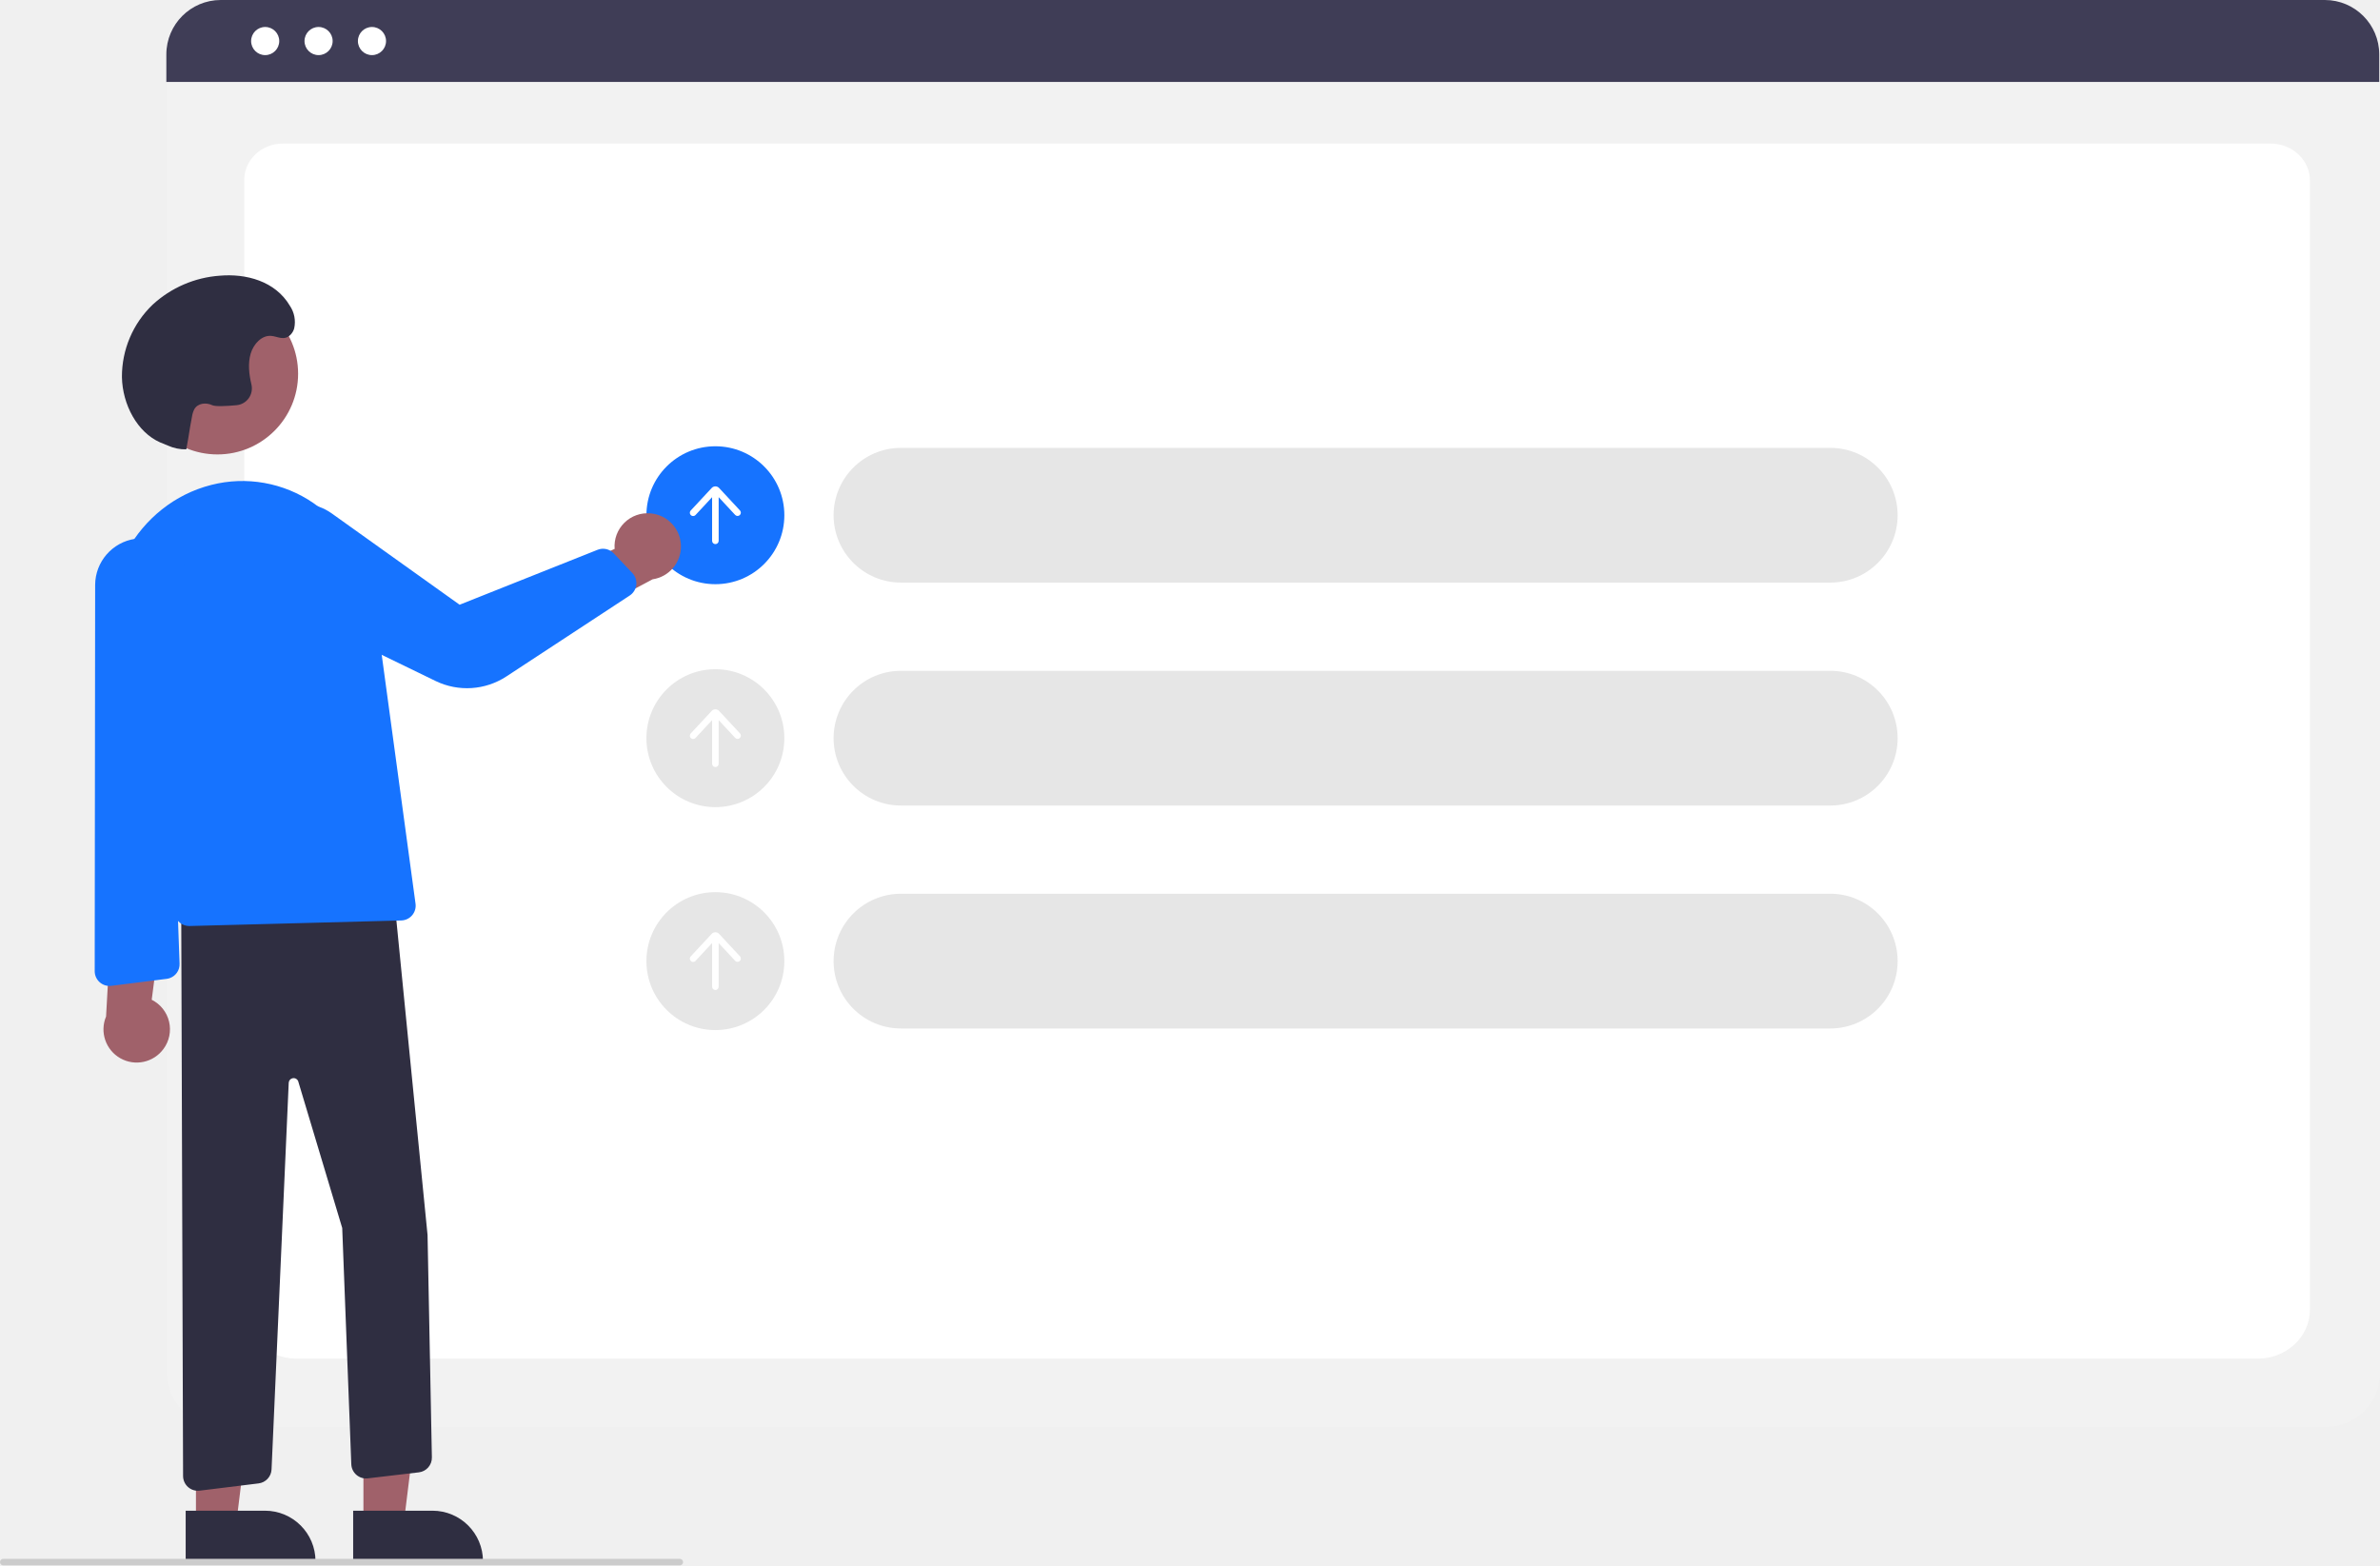
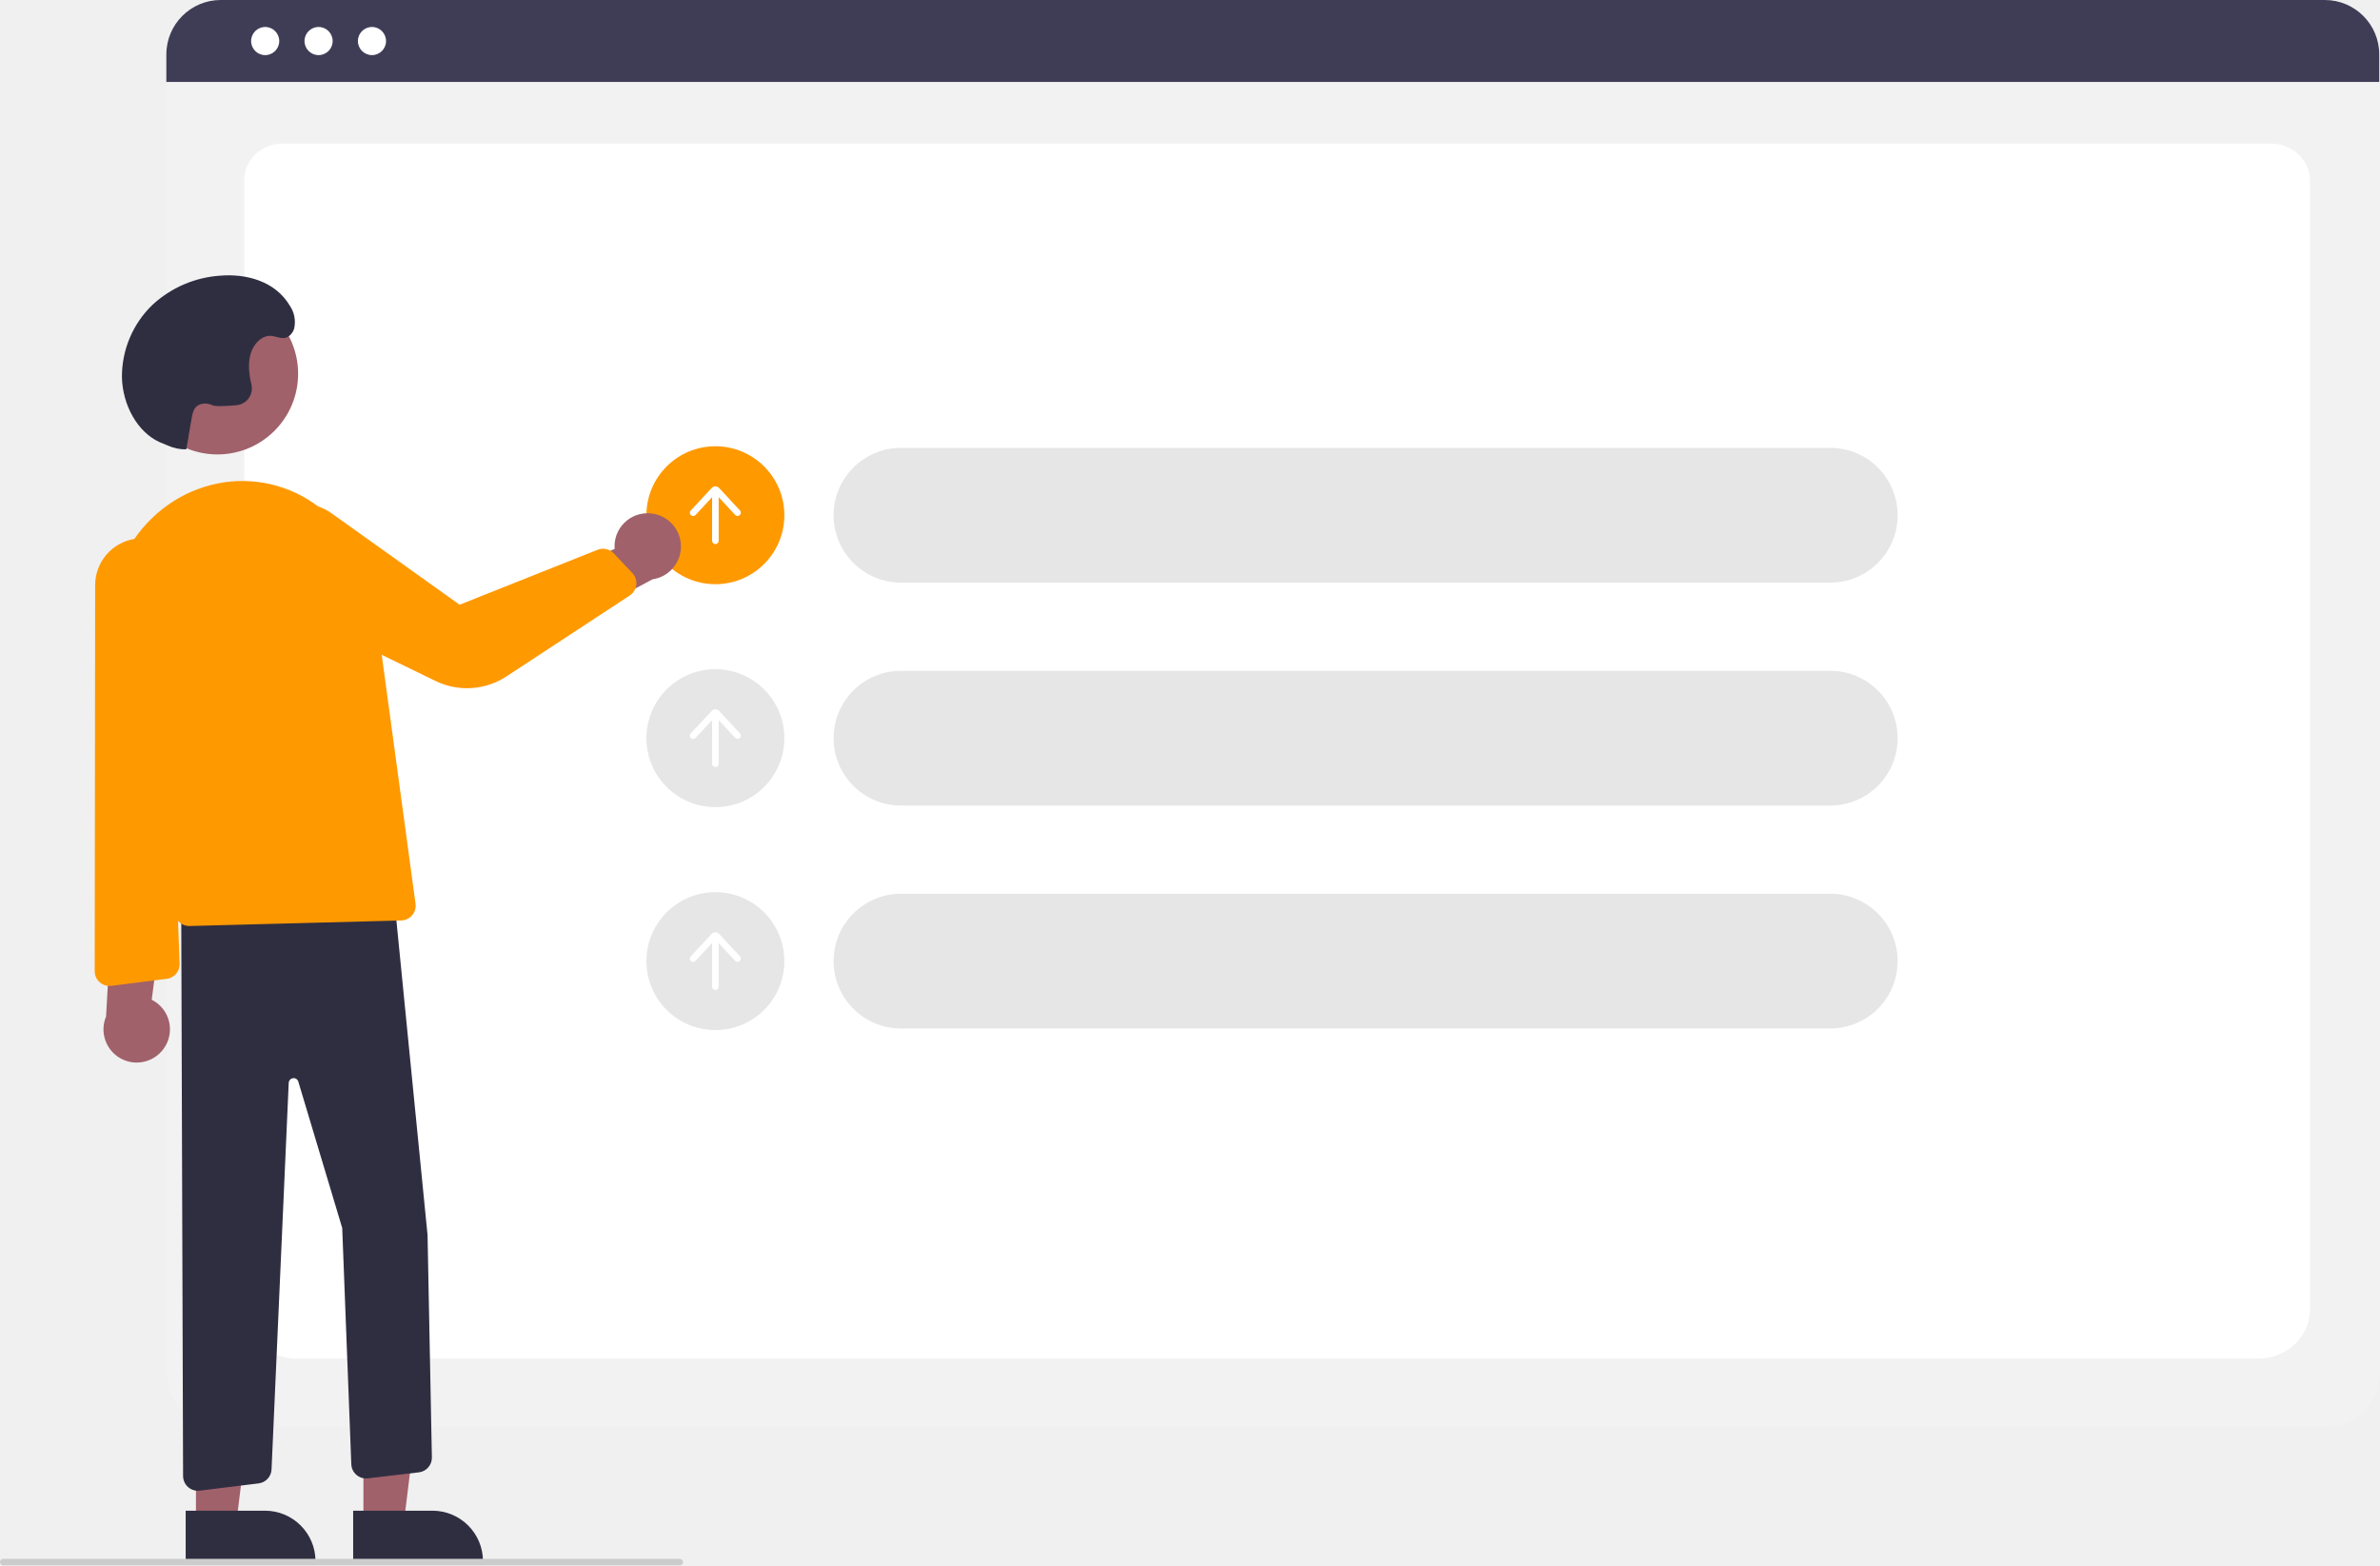
<svg xmlns="http://www.w3.org/2000/svg" id="be4c2388-7845-4faa-a392-000b3bb95634" data-name="Layer 1" width="724.724" height="476.685" viewBox="0 0 724.724 476.685">
  <path d="M945.862,646.206H305.023a16.519,16.519,0,0,1-16.5-16.5V234.552a12.102,12.102,0,0,1,12.088-12.088H950.065a12.311,12.311,0,0,1,12.297,12.297V629.706A16.519,16.519,0,0,1,945.862,646.206Z" transform="translate(-237.6381 -211.6577)" fill="#f2f2f2" />
  <path d="M925.142,625.373H327.897c-8.755,0-15.878-6.67-15.878-14.868v-344.105c0-6.08,5.278-11.027,11.766-11.027H929.059c6.595,0,11.961,5.028,11.961,11.209V610.505C941.02,618.703,933.897,625.373,925.142,625.373Z" transform="translate(-237.6381 -211.6577)" fill="#fff" />
  <path d="M962.132,236.608H288.292v-8.4a16.574,16.574,0,0,1,16.56-16.55H945.572a16.574,16.574,0,0,1,16.56,16.55Z" transform="translate(-237.6381 -211.6577)" fill="#3f3d56" />
  <circle cx="80.749" cy="12.5" r="4.283" fill="#fff" />
  <circle cx="97.008" cy="12.5" r="4.283" fill="#fff" />
  <circle cx="113.267" cy="12.5" r="4.283" fill="#fff" />
  <rect x="253.839" y="136.382" width="324" height="41.028" rx="20.514" fill="#e6e6e6" />
  <rect x="253.839" y="204.27" width="324" height="41.028" rx="20.514" fill="#e6e6e6" />
  <rect x="253.839" y="272.159" width="324" height="41.028" rx="20.514" fill="#e6e6e6" />
  <circle cx="217.839" cy="224.784" r="21" fill="#e6e6e6" />
  <path d="M462.975,434.996l-6.376-6.858a1.53,1.53,0,0,0-2.242-0l-6.377,6.858a1.001,1.001,0,1,0,1.466,1.363l5.031-5.412v13.288a1,1,0,0,0,2,0V430.942l5.033,5.416a1.001,1.001,0,0,0,1.466-1.363Z" transform="translate(-237.6381 -211.6577)" fill="#fff" />
  <circle cx="217.839" cy="292.673" r="21" fill="#e6e6e6" />
  <path d="M462.975,502.884l-6.376-6.858a1.53,1.53,0,0,0-2.242-0l-6.377,6.858a1.001,1.001,0,1,0,1.466,1.363l5.031-5.412v13.288a1,1,0,0,0,2,0V498.831l5.033,5.416a1.001,1.001,0,0,0,1.466-1.363Z" transform="translate(-237.6381 -211.6577)" fill="#fff" />
-   <circle cx="217.839" cy="156.895" r="21" fill="#1673ff" />
+   <circle cx="217.839" cy="156.895" r="21" fill="#ff9900" />
  <path d="M462.975,367.107l-6.376-6.858a1.53,1.53,0,0,0-2.242-0l-6.377,6.858a1.001,1.001,0,1,0,1.466,1.363l5.031-5.412V376.346a1,1,0,0,0,2,0V363.054l5.033,5.416a1.001,1.001,0,0,0,1.466-1.363Z" transform="translate(-237.6381 -211.6577)" fill="#fff" />
  <path d="M435.785,367.992a10.056,10.056,0,0,0-10.986,10.819l-32.707,14.395,15.602,10.071,28.667-15.214a10.11,10.11,0,0,0-.576-20.071Z" transform="translate(-237.6381 -211.6577)" fill="#a0616a" />
  <circle cx="66.215" cy="113.817" r="24.561" fill="#a0616a" />
  <polygon points="110.667 464.031 122.927 464.03 128.759 416.742 110.665 416.743 110.667 464.031" fill="#a0616a" />
  <path d="M345.178,671.686l24.144-.001h.001A15.386,15.386,0,0,1,384.709,687.071v.5l-39.531.001Z" transform="translate(-237.6381 -211.6577)" fill="#2f2e41" />
  <polygon points="59.667 464.031 71.927 464.03 77.759 416.742 59.665 416.743 59.667 464.031" fill="#a0616a" />
  <path d="M294.178,671.686l24.144-.001h.001A15.386,15.386,0,0,1,333.709,687.071v.5l-39.531.001Z" transform="translate(-237.6381 -211.6577)" fill="#2f2e41" />
  <path d="M294.91,664.492a4.501,4.501,0,0,1-1.524-3.36l-.577-177.201,64.022-2.468.47-.018,10.529,106.292,1.319,67.714a4.485,4.485,0,0,1-3.973,4.557l-15.541,1.829a4.498,4.498,0,0,1-5.023-4.295L341.846,585.605l-13.434-44.784a1.5,1.5,0,0,0-2.857.554l-5.229,117.764a4.493,4.493,0,0,1-3.944,4.235l-17.946,2.209a4.489,4.489,0,0,1-3.525-1.091Z" transform="translate(-237.6381 -211.6577)" fill="#2f2e41" />
-   <path d="M290.865,490.219l-18.968-77.029c-5.91-24.002,7.591-48.169,30.097-53.872a38.196,38.196,0,0,1,31.108,5.547,44.132,44.132,0,0,1,18.68,30.792l12.39,91.191a4.5,4.5,0,0,1-4.341,5.104l-64.479,1.689c-.039.001-.078.001-.117.001A4.526,4.526,0,0,1,290.865,490.219Z" transform="translate(-237.6381 -211.6577)" fill="#1673ff" />
-   <path d="M370.326,419.055l-48.088-23.357A16.155,16.155,0,1,1,338.684,368.02l38.909,27.786,42.002-16.726a4.484,4.484,0,0,1,4.932,1.087l5.665,5.98a4.499,4.499,0,0,1-.799,6.856l-37.602,24.67a21.882,21.882,0,0,1-21.464,1.381Z" transform="translate(-237.6381 -211.6577)" fill="#1673ff" />
+   <path d="M290.865,490.219l-18.968-77.029c-5.91-24.002,7.591-48.169,30.097-53.872a38.196,38.196,0,0,1,31.108,5.547,44.132,44.132,0,0,1,18.68,30.792l12.39,91.191a4.5,4.5,0,0,1-4.341,5.104l-64.479,1.689c-.039.001-.078.001-.117.001A4.526,4.526,0,0,1,290.865,490.219Z" transform="translate(-237.6381 -211.6577)" fill="#ff9900" />
+   <path d="M370.326,419.055l-48.088-23.357A16.155,16.155,0,1,1,338.684,368.02l38.909,27.786,42.002-16.726a4.484,4.484,0,0,1,4.932,1.087l5.665,5.98a4.499,4.499,0,0,1-.799,6.856l-37.602,24.67a21.882,21.882,0,0,1-21.464,1.381Z" transform="translate(-237.6381 -211.6577)" fill="#ff9900" />
  <path d="M294.354,348.494a12.909,12.909,0,0,1-5.596-1.156c-.783-.345-1.596-.628-2.378-.973-6.904-3.045-11.453-11.439-11.615-19.886a30.305,30.305,0,0,1,9.36-22.05,33.71,33.71,0,0,1,20.442-8.819c7.95-.691,16.902,1.61,21.344,9.168a8.845,8.845,0,0,1,1.309,6.882,4.504,4.504,0,0,1-1.087,1.906c-1.984,2.015-3.962.5-5.984.366-2.78-.184-5.277,2.385-6.174,5.394s-.502,6.322.222,9.391l.013.057a5.149,5.149,0,0,1-4.56,6.277c-3.057.276-6.416.448-7.375-.002-1.877-.881-4.4-.685-5.492,1.267a7.61,7.61,0,0,0-.694,2.289c-.98,5.095-.754,4.795-1.734,9.89Z" transform="translate(-237.6381 -211.6577)" fill="#2f2e41" />
  <path d="M287.408,531.096a10.056,10.056,0,0,0-3.573-15l4.606-35.437-16.691,8.139-1.815,32.403a10.11,10.11,0,0,0,17.473,9.893Z" transform="translate(-237.6381 -211.6577)" fill="#a0616a" />
-   <path d="M289.324,509.508a4.601,4.601,0,0,1-.937.22l-16.845,2.13a4.5,4.5,0,0,1-5.064-4.469l.133-117.622a14.265,14.265,0,0,1,12.16-14.027h0a14.189,14.189,0,0,1,16.15,15.406l-4.894,50.688,2.294,63.266A4.474,4.474,0,0,1,289.324,509.508Z" transform="translate(-237.6381 -211.6577)" fill="#1673ff" />
+   <path d="M289.324,509.508a4.601,4.601,0,0,1-.937.22l-16.845,2.13a4.5,4.5,0,0,1-5.064-4.469l.133-117.622a14.265,14.265,0,0,1,12.16-14.027h0a14.189,14.189,0,0,1,16.15,15.406l-4.894,50.688,2.294,63.266A4.474,4.474,0,0,1,289.324,509.508Z" transform="translate(-237.6381 -211.6577)" fill="#ff9900" />
  <path d="M444.638,688.342h-206a1,1,0,0,1,0-2h206a1,1,0,1,1,0,2Z" transform="translate(-237.6381 -211.6577)" fill="#ccc" />
</svg>
